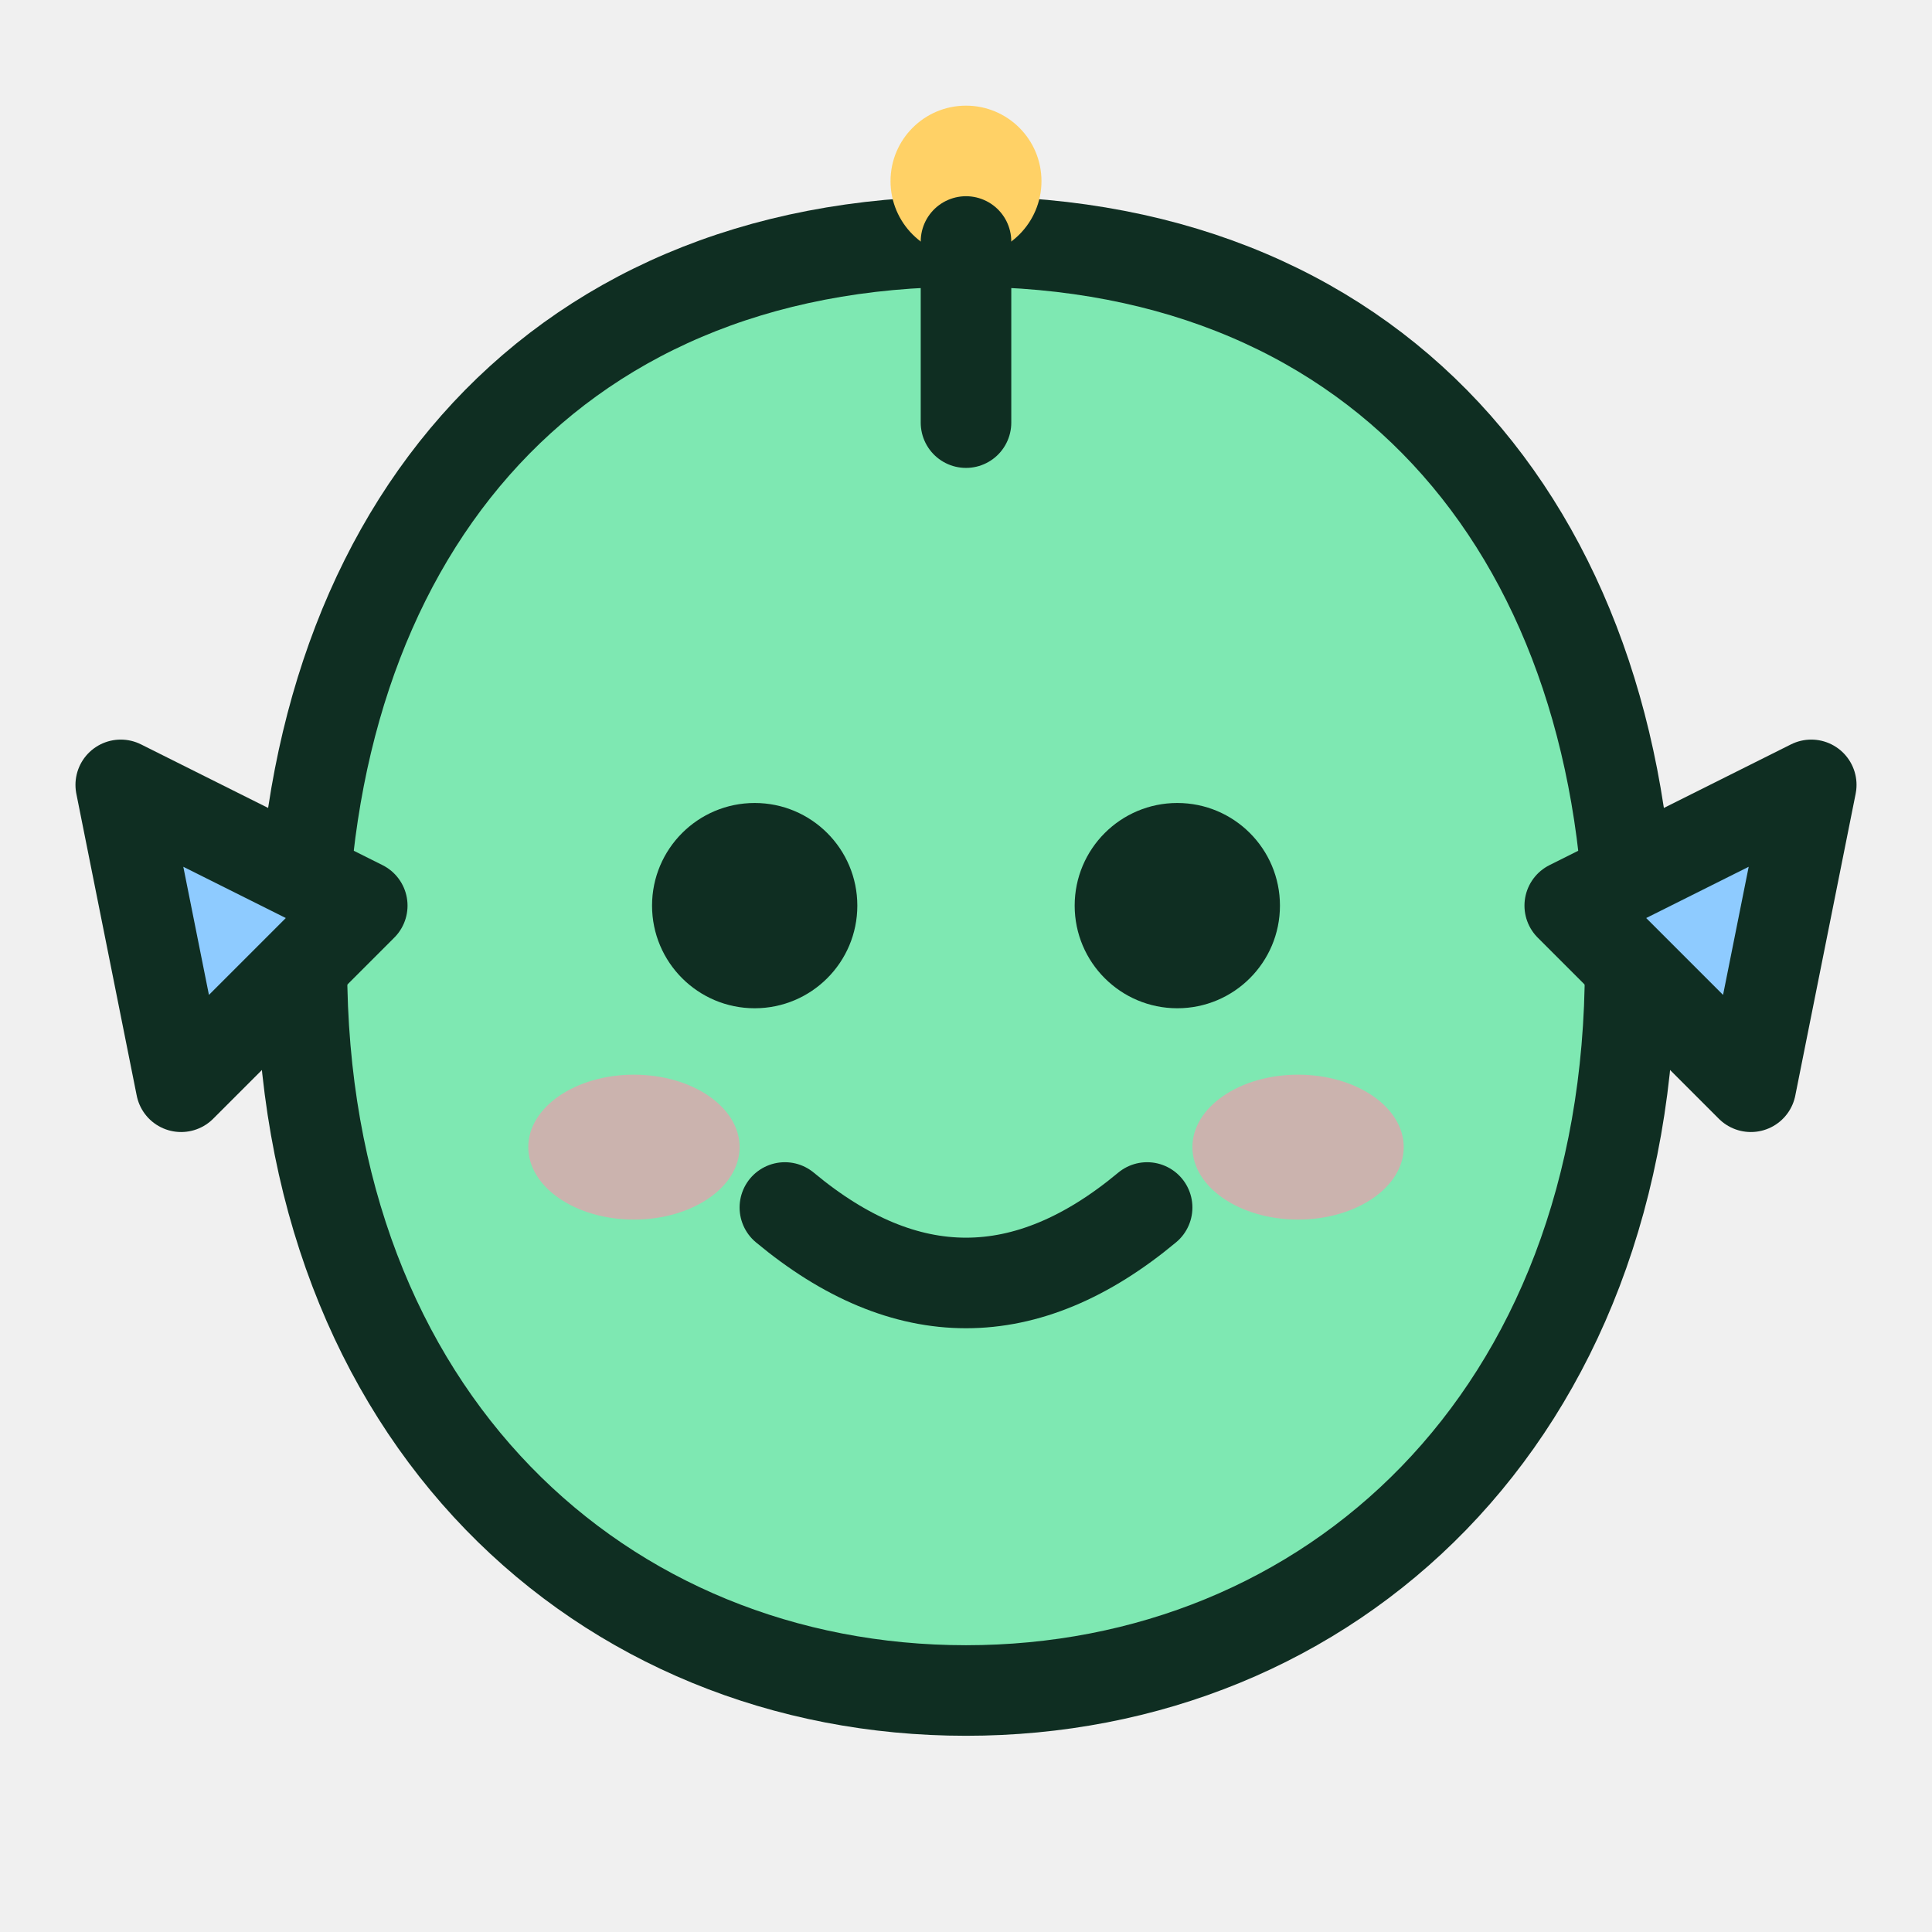
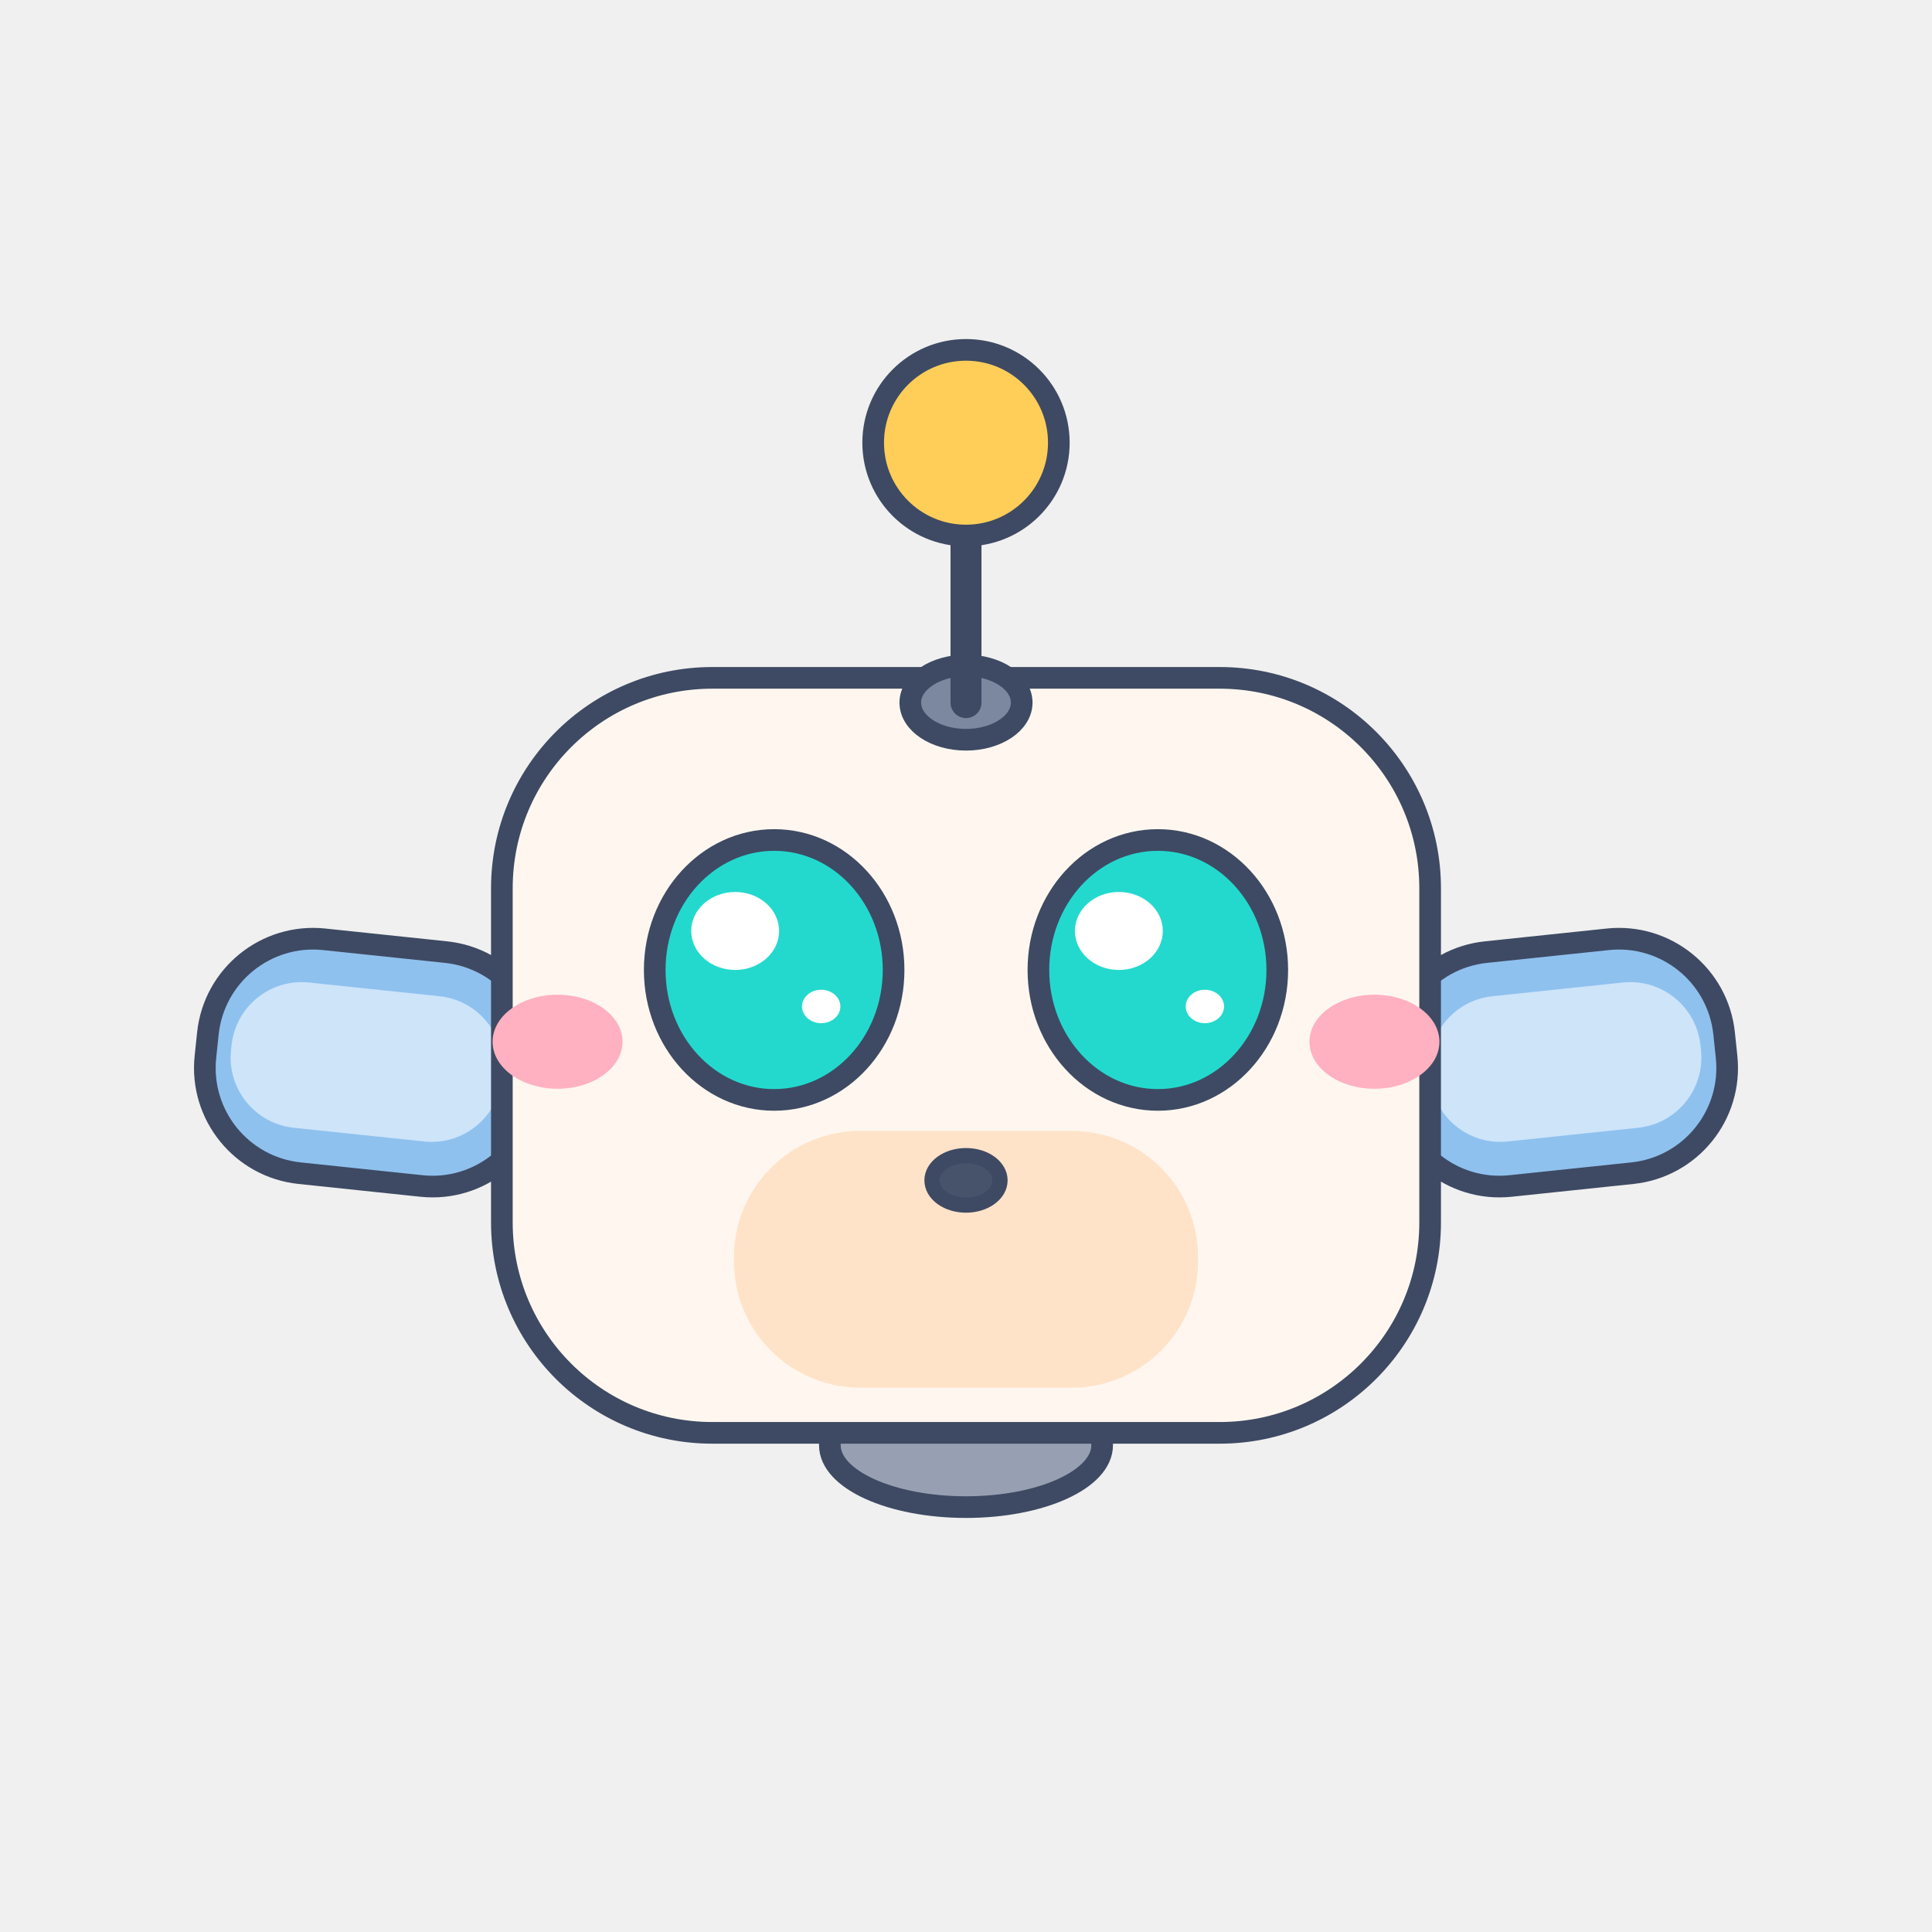
- <svg xmlns="http://www.w3.org/2000/svg" viewBox="0 0 64 64" width="64" height="64">
-   <g fill="none" stroke="#0f2e22" stroke-width="3" stroke-linejoin="round" stroke-linecap="round">
-     <path d="M32 8 C46 8 54 18 54 32 C54 47 44 56 32 56 C20 56 10 47 10 32 C10 18 18 8 32 8 Z" fill="#7ee8b2" />
-     <path d="M12 30 L4 26 L6 36 Z" fill="#8ecbff" />
-     <path d="M52 30 L60 26 L58 36 Z" fill="#8ecbff" />
-     <circle cx="32" cy="6" r="2.5" fill="#ffd166" stroke="none" />
-     <line x1="32" y1="8" x2="32" y2="14" />
-   </g>
-   <g fill="#0f2e22" stroke="none">
-     <circle cx="25" cy="30" r="3.4" />
-     <circle cx="39" cy="30" r="3.4" />
-   </g>
-   <path d="M26 40 Q32 45 38 40" fill="none" stroke="#0f2e22" stroke-width="3" stroke-linecap="round" />
-   <g fill="#ff8fab" stroke="none" opacity="0.6">
-     <ellipse cx="21" cy="38" rx="3.5" ry="2.4" />
-     <ellipse cx="43" cy="38" rx="3.5" ry="2.4" />
+ <svg xmlns="http://www.w3.org/2000/svg" viewBox="0 0 256 256" width="256" height="256" fill="none">
+   <g transform="translate(128 130) scale(0.82)">
+     <g id="Panel_L" transform="rotate(6.0 -69.0 16.0)">
+       <rect x="-123.0" y="-3.0" width="54.0" height="38.0" rx="17.1" fill="#8FC1EF" stroke="#3E4A63" stroke-width="3.5" />
+       <rect x="-119.0" y="4.2" width="44.0" height="23.6" rx="11.4" fill="#CDE4F9" stroke="none" stroke-width="0" />
+     </g>
+     <g id="Panel_R" transform="rotate(-6.0 69.0 16.0)">
+       <rect x="69.0" y="-3.0" width="54.0" height="38.0" rx="17.1" fill="#8FC1EF" stroke="#3E4A63" stroke-width="3.5" />
+       <rect x="75.0" y="4.2" width="44.0" height="23.6" rx="11.4" fill="#CDE4F9" stroke="none" stroke-width="0" />
+     </g>
+     <ellipse cx="0.0" cy="75.0" rx="22.0" ry="10.0" fill="#97A0B3" stroke="#3E4A63" stroke-width="3.5" id="Thruster" />
+     <g id="Body">
+       <rect x="-75.0" y="-49.0" width="150.0" height="122.0" rx="34.0" fill="#FFF7EF" stroke="#3E4A63" stroke-width="3.5" />
+       <rect x="-37.5" y="24.2" width="75.0" height="41.5" rx="20.4" fill="#FFE3C9" stroke="none" stroke-width="0" />
+     </g>
+     <g id="Antenna" transform="translate(0.0 -45.0) rotate(0.0)">
+       <ellipse cx="0.0" cy="0.0" rx="9.0" ry="6.0" fill="#7C87A0" stroke="#3E4A63" stroke-width="3.5" />
+       <g id="Antenna_Tip" transform="rotate(0.0 0 0)">
+         <line x1="0.0" y1="0.0" x2="0.0" y2="-42.0" stroke="#3E4A63" stroke-width="5.0" stroke-linecap="round" />
+         <circle cx="0.0" cy="-42.0" r="15.0" fill="#FFCE59" stroke="#3E4A63" stroke-width="3.5" />
+       </g>
+     </g>
+     <g id="Face">
+       <g id="StatusLight">
+         <ellipse cx="-31.0" cy="-1.8" rx="19.3" ry="21.0" fill="#23D9CE" stroke="#3E4A63" stroke-width="3.5" />
+         <ellipse cx="-37.3" cy="-8.1" rx="7.1" ry="6.3" fill="#FFFFFF" stroke="none" stroke-width="0" />
+         <ellipse cx="-23.4" cy="4.1" rx="3.1" ry="2.7" fill="#FFFFFF" stroke="none" stroke-width="0" />
+         <ellipse cx="31.0" cy="-1.8" rx="19.3" ry="21.0" fill="#23D9CE" stroke="#3E4A63" stroke-width="3.5" />
+         <ellipse cx="24.7" cy="-8.1" rx="7.1" ry="6.3" fill="#FFFFFF" stroke="none" stroke-width="0" />
+         <ellipse cx="38.6" cy="4.1" rx="3.1" ry="2.7" fill="#FFFFFF" stroke="none" stroke-width="0" />
+       </g>
+       <ellipse cx="0.0" cy="32.2" rx="5.5" ry="4.0" fill="#46536B" stroke="#3E4A63" stroke-width="2.45" />
+       <ellipse cx="-66.0" cy="9.8" rx="10.5" ry="7.6" fill="#FFB1C1" stroke="none" stroke-width="0" />
+       <ellipse cx="66.0" cy="9.8" rx="10.5" ry="7.6" fill="#FFB1C1" stroke="none" stroke-width="0" />
+     </g>
  </g>
</svg>
